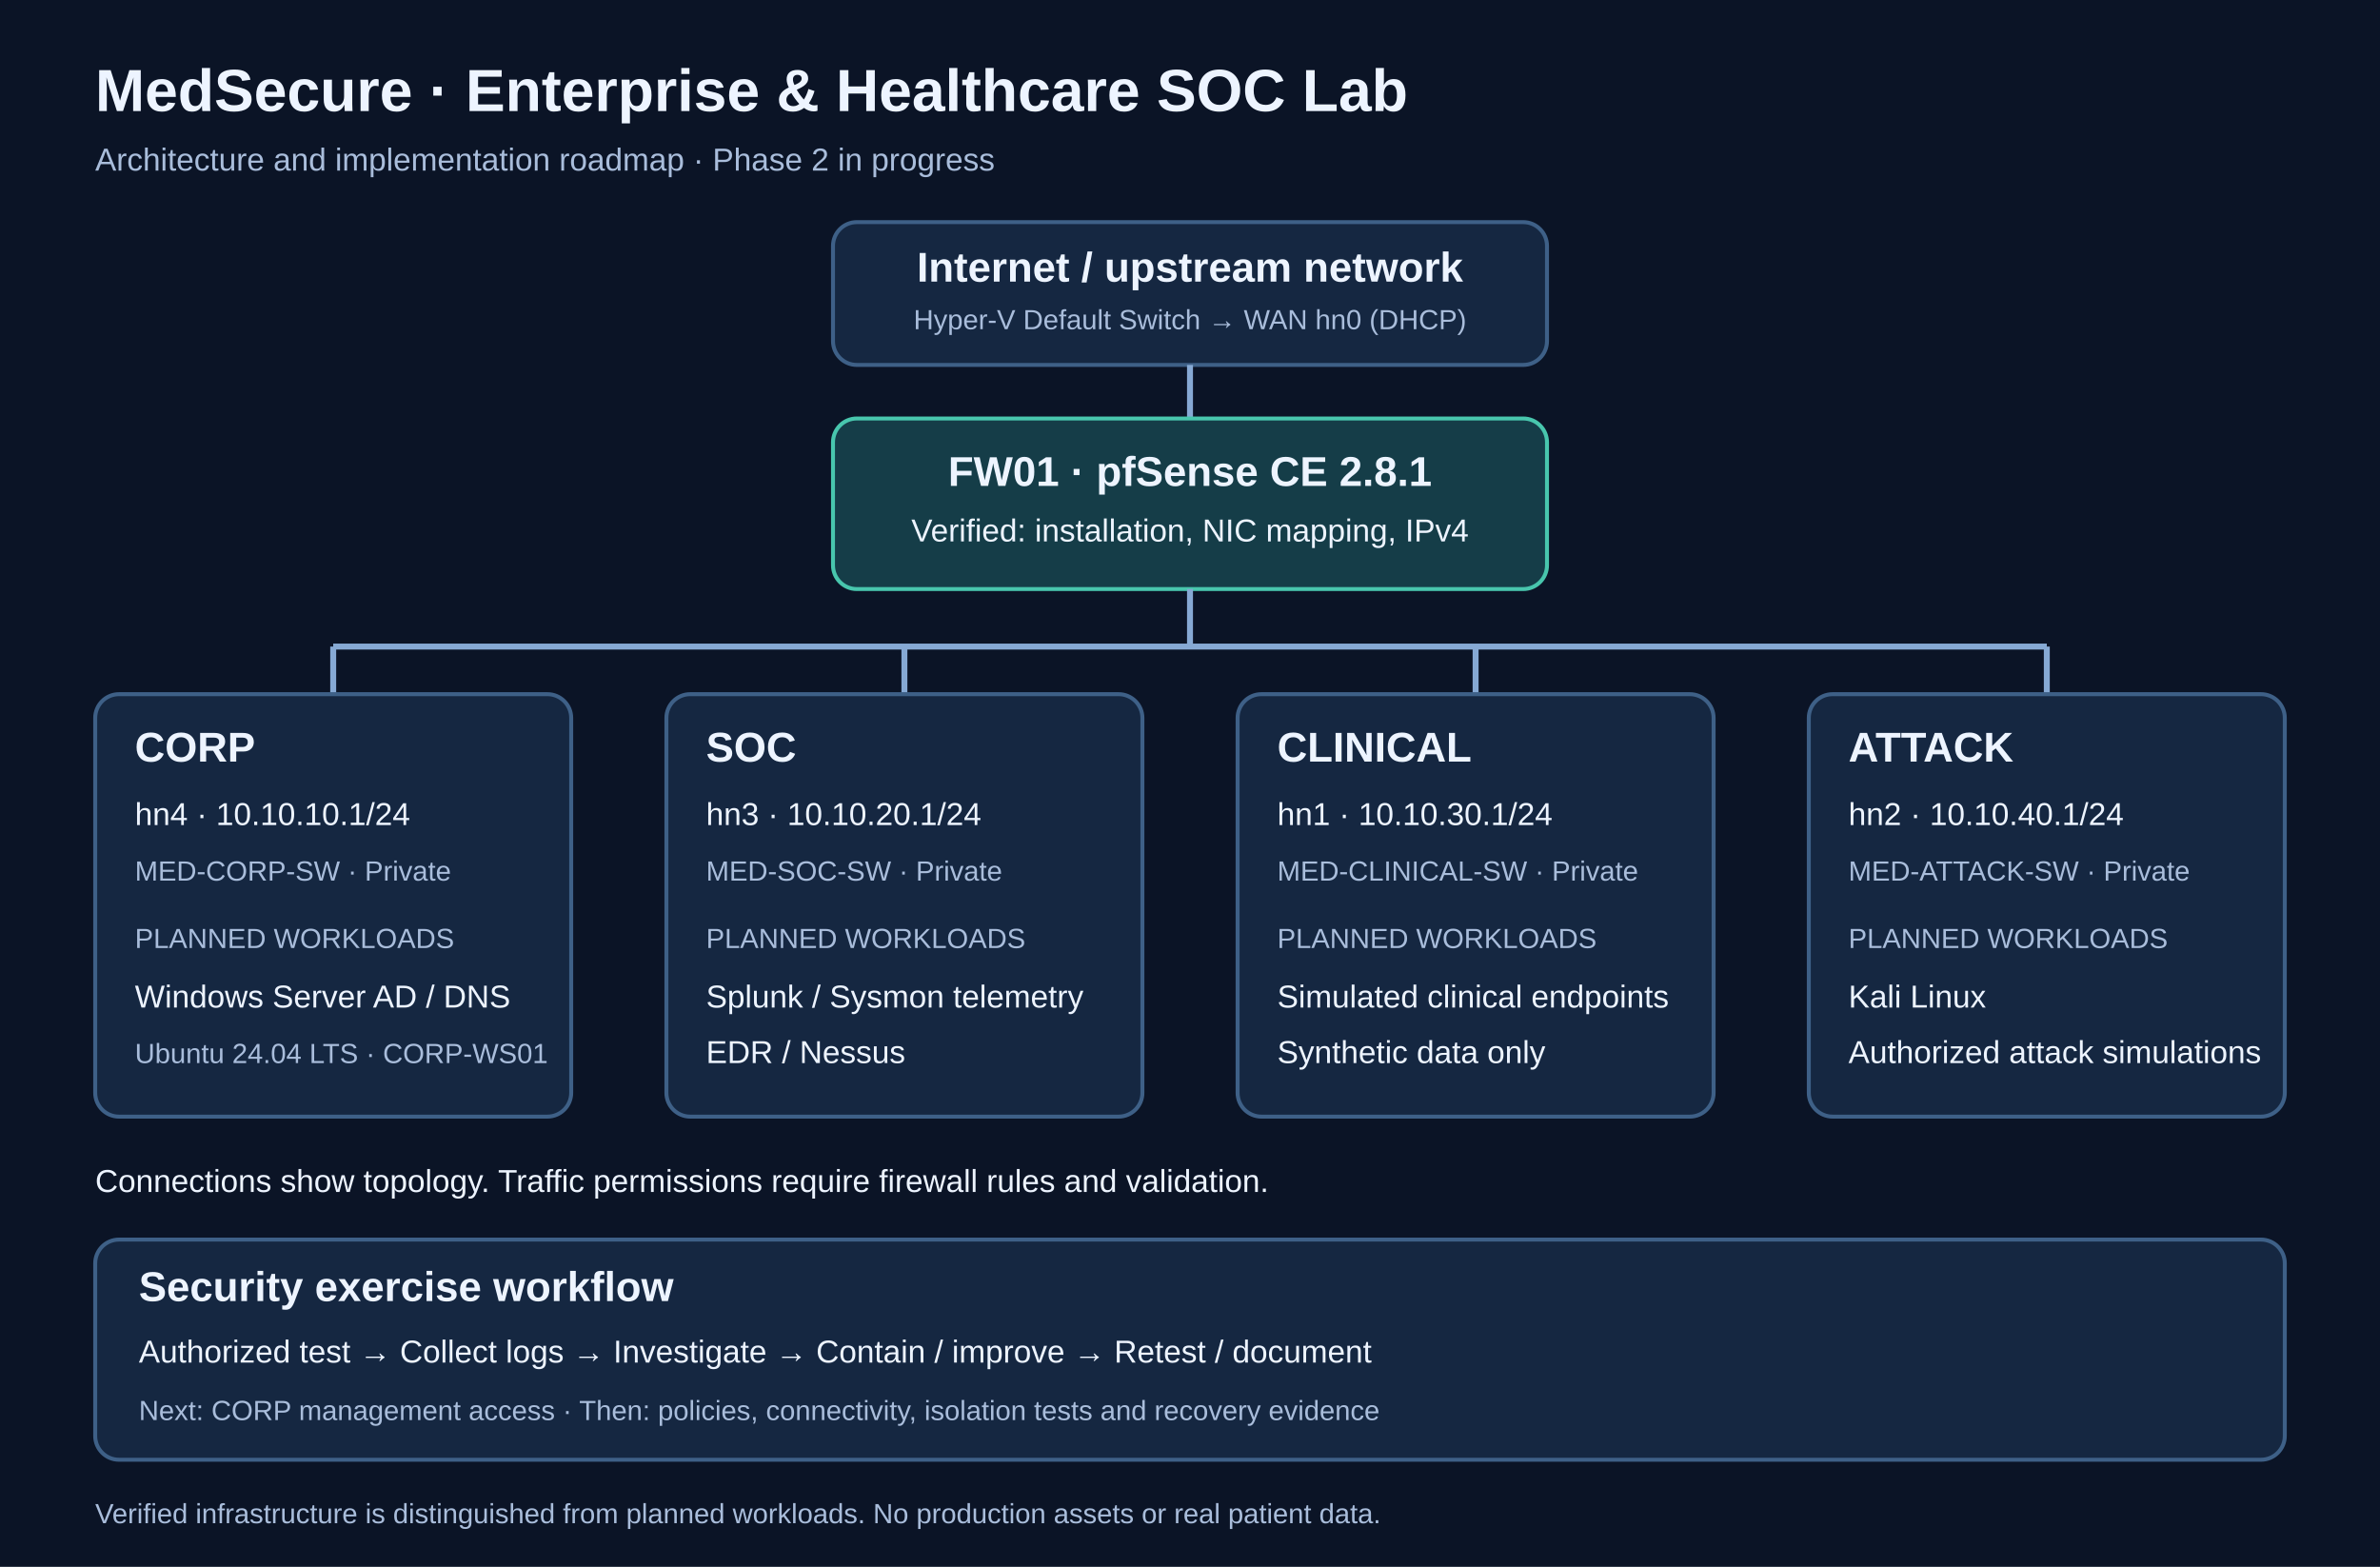
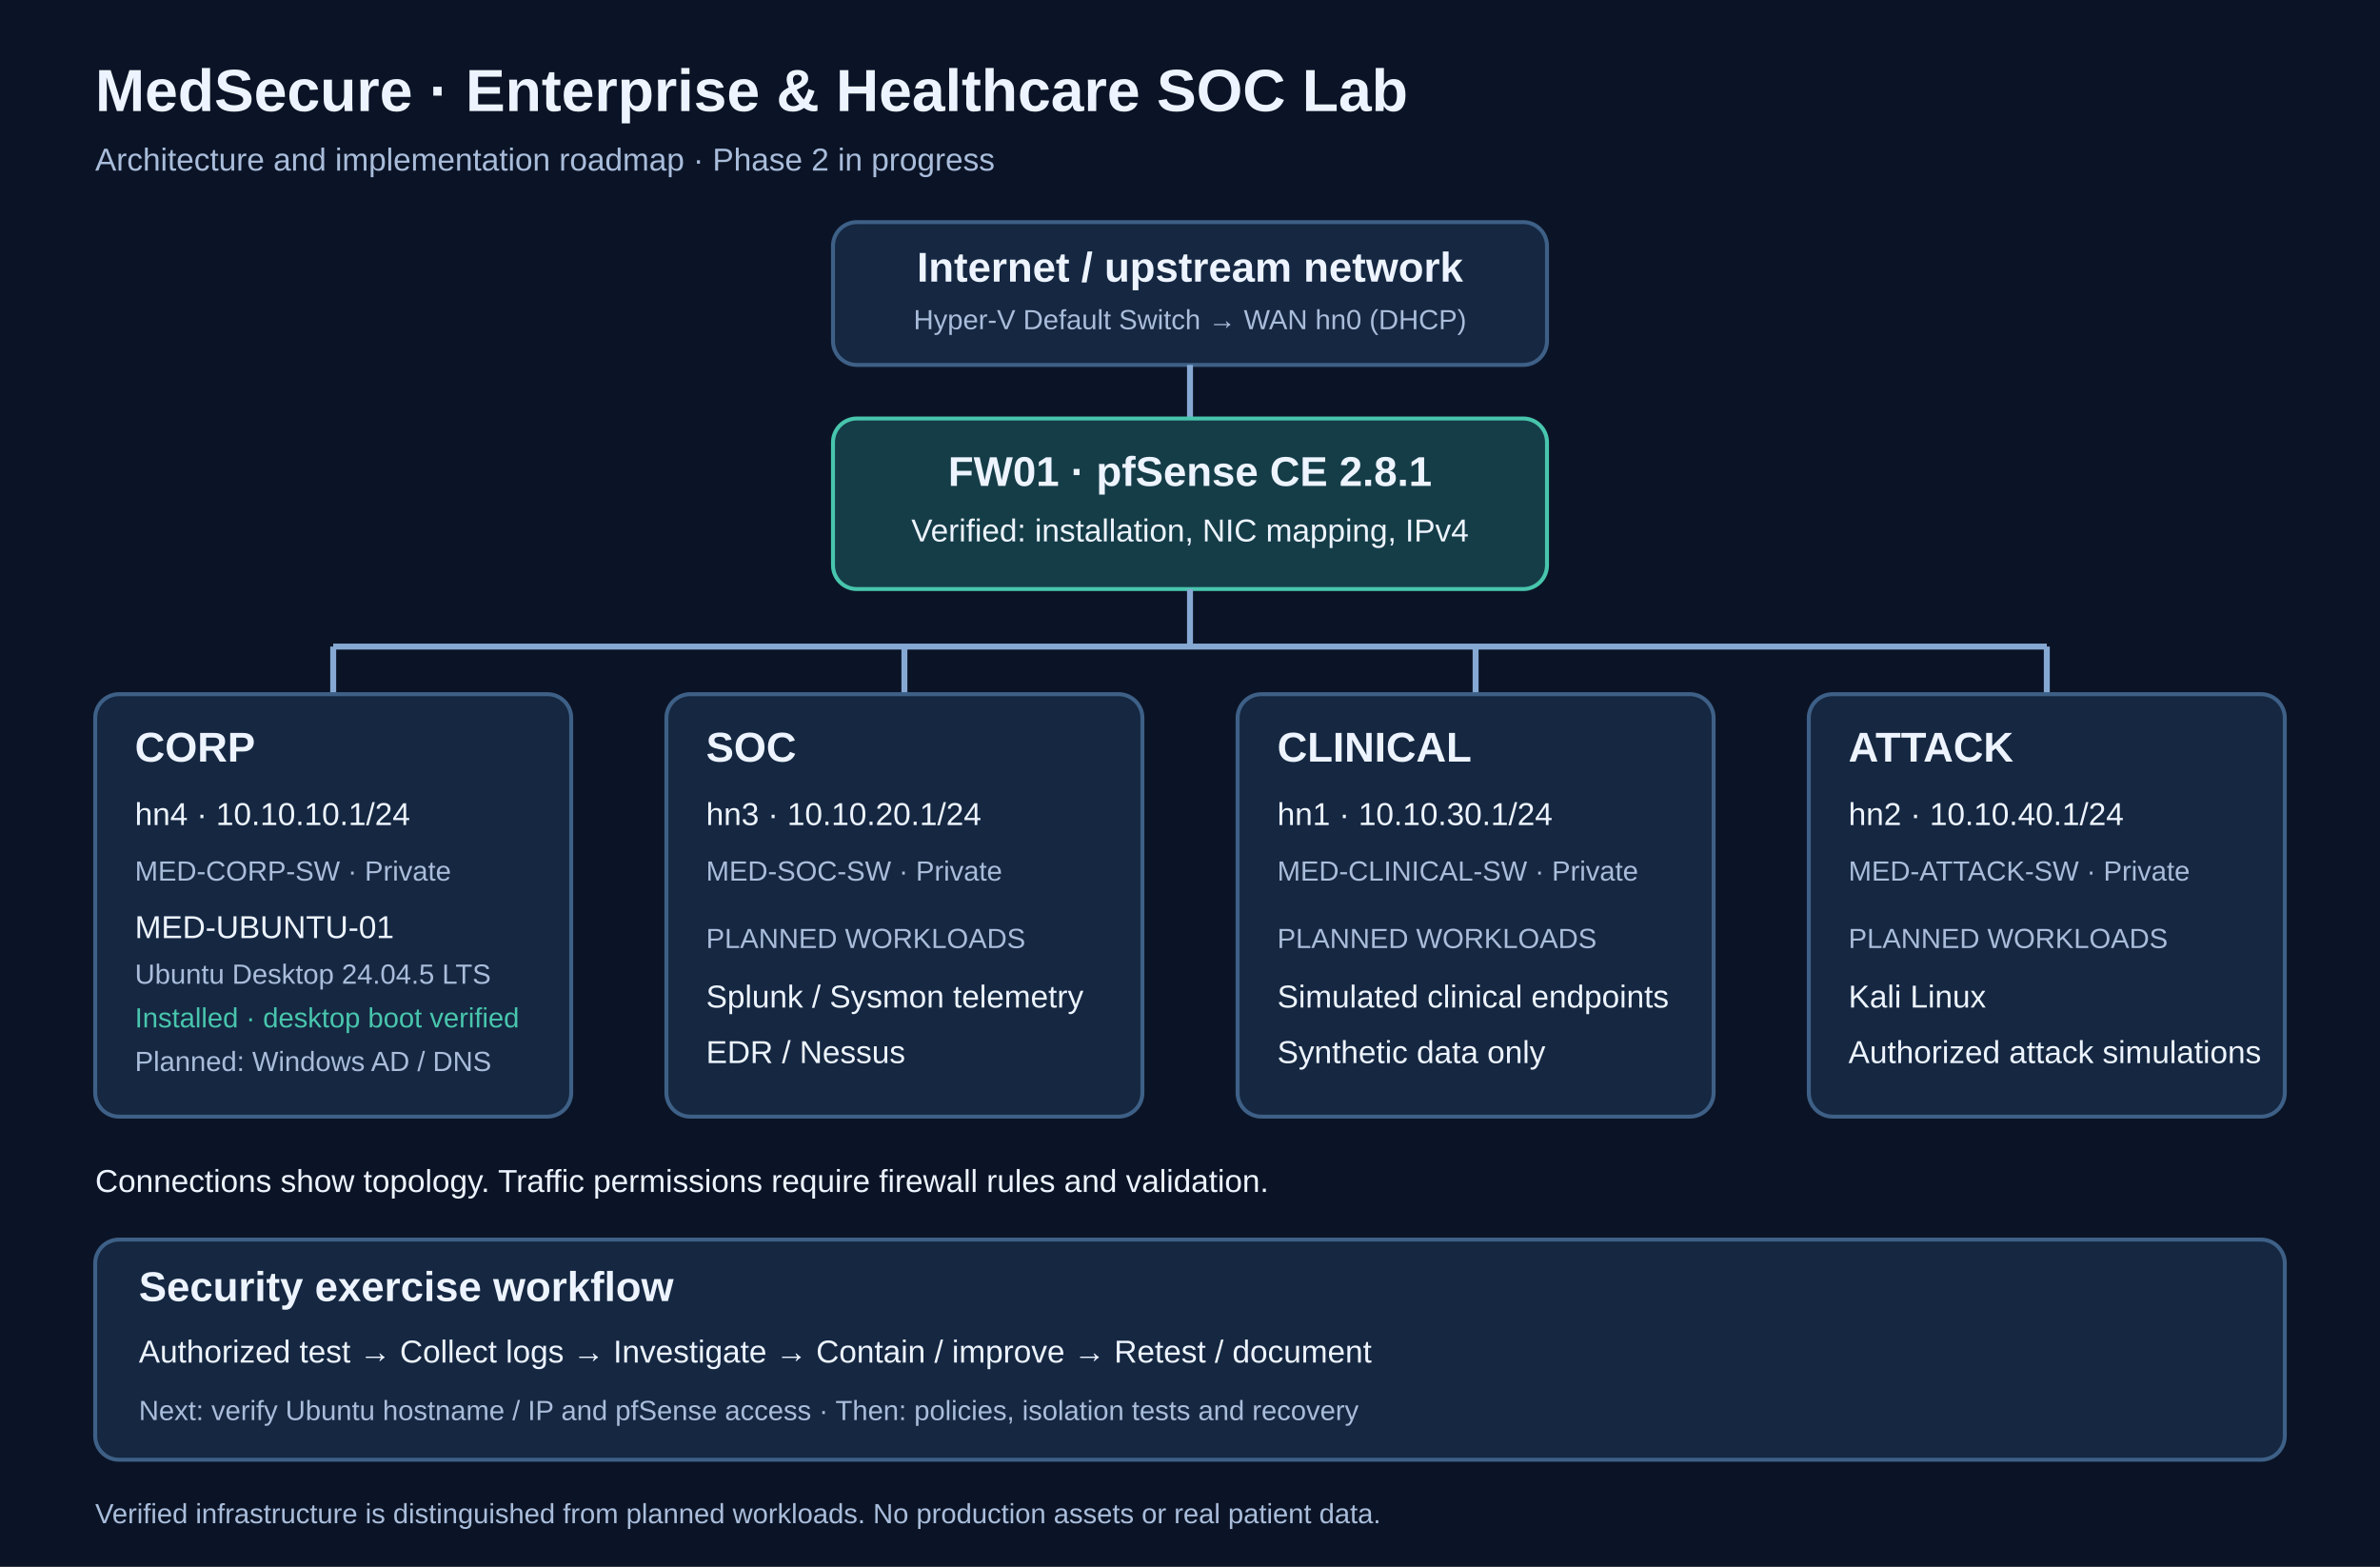
<svg xmlns="http://www.w3.org/2000/svg" width="1200" height="790" viewBox="0 0 1200 790">
  <rect width="1200" height="790" fill="#0b1426" />
  <style>text{font-family:Arial,sans-serif;fill:#edf4ff}.title{font-size:30px;font-weight:bold}.sub{font-size:16px;fill:#a9bddb}.head{font-size:21px;font-weight:bold}.body{font-size:16px}.small{font-size:14px;fill:#a9bddb}.line{stroke:#86a9d4;stroke-width:3;fill:none}.box{fill:#152741;stroke:#3e6087;stroke-width:2}</style>
  <text x="48" y="56" class="title">MedSecure · Enterprise &amp; Healthcare SOC Lab</text>
  <text x="48" y="86" class="sub">Architecture and implementation roadmap · Phase 2 in progress</text>
  <rect x="420" y="112" width="360" height="72" rx="12" class="box" />
  <text x="600" y="142" text-anchor="middle" class="head">Internet / upstream network</text>
  <text x="600" y="166" text-anchor="middle" class="small">Hyper-V Default Switch → WAN hn0 (DHCP)</text>
  <path d="M600 184V211" class="line" />
  <rect x="420" y="211" width="360" height="86" rx="12" fill="#153d48" stroke="#48c6ad" stroke-width="2" />
  <text x="600" y="245" text-anchor="middle" class="head">FW01 · pfSense CE 2.8.1</text>
  <text x="600" y="273" text-anchor="middle" class="body">Verified: installation, NIC mapping, IPv4</text>
  <path d="M600 297V326H168M600 326H1032M168 326V350M456 326V350M744 326V350M1032 326V350" class="line" />
  <rect x="48" y="350" width="240" height="213" rx="12" class="box" />
  <text x="68" y="384" class="head">CORP</text>
  <text x="68" y="416" class="body">hn4 · 10.10.10.1/24</text>
  <text x="68" y="444" class="small">MED-CORP-SW · Private</text>
-   <text x="68" y="478" class="small">PLANNED WORKLOADS</text>
-   <text x="68" y="508" class="body">Windows Server AD / DNS</text>
-   <text x="68" y="536" class="small">Ubuntu 24.04 LTS · CORP-WS01</text>
+   <text x="68" y="473" class="body">MED-UBUNTU-01</text>
+   <text x="68" y="496" class="small">Ubuntu Desktop 24.04.5 LTS</text>
+   <text x="68" y="518" class="small" style="fill:#48c6ad">Installed · desktop boot verified</text>
+   <text x="68" y="540" class="small">Planned: Windows AD / DNS</text>
  <rect x="336" y="350" width="240" height="213" rx="12" class="box" />
  <text x="356" y="384" class="head">SOC</text>
  <text x="356" y="416" class="body">hn3 · 10.10.20.1/24</text>
  <text x="356" y="444" class="small">MED-SOC-SW · Private</text>
  <text x="356" y="478" class="small">PLANNED WORKLOADS</text>
  <text x="356" y="508" class="body">Splunk / Sysmon telemetry</text>
  <text x="356" y="536" class="body">EDR / Nessus</text>
  <rect x="624" y="350" width="240" height="213" rx="12" class="box" />
  <text x="644" y="384" class="head">CLINICAL</text>
  <text x="644" y="416" class="body">hn1 · 10.10.30.1/24</text>
  <text x="644" y="444" class="small">MED-CLINICAL-SW · Private</text>
  <text x="644" y="478" class="small">PLANNED WORKLOADS</text>
  <text x="644" y="508" class="body">Simulated clinical endpoints</text>
  <text x="644" y="536" class="body">Synthetic data only</text>
  <rect x="912" y="350" width="240" height="213" rx="12" class="box" />
  <text x="932" y="384" class="head">ATTACK</text>
  <text x="932" y="416" class="body">hn2 · 10.10.40.1/24</text>
  <text x="932" y="444" class="small">MED-ATTACK-SW · Private</text>
  <text x="932" y="478" class="small">PLANNED WORKLOADS</text>
  <text x="932" y="508" class="body">Kali Linux</text>
  <text x="932" y="536" class="body">Authorized attack simulations</text>
  <text x="48" y="601" class="body">Connections show topology. Traffic permissions require firewall rules and validation.</text>
  <rect x="48" y="625" width="1104" height="111" rx="12" class="box" />
  <text x="70" y="656" class="head">Security exercise workflow</text>
  <text x="70" y="687" class="body">Authorized test → Collect logs → Investigate → Contain / improve → Retest / document</text>
-   <text x="70" y="716" class="small">Next: CORP management access · Then: policies, connectivity, isolation tests and recovery evidence</text>
+   <text x="70" y="716" class="small">Next: verify Ubuntu hostname / IP and pfSense access · Then: policies, isolation tests and recovery</text>
  <text x="48" y="768" class="small">Verified infrastructure is distinguished from planned workloads. No production assets or real patient data.</text>
</svg>
